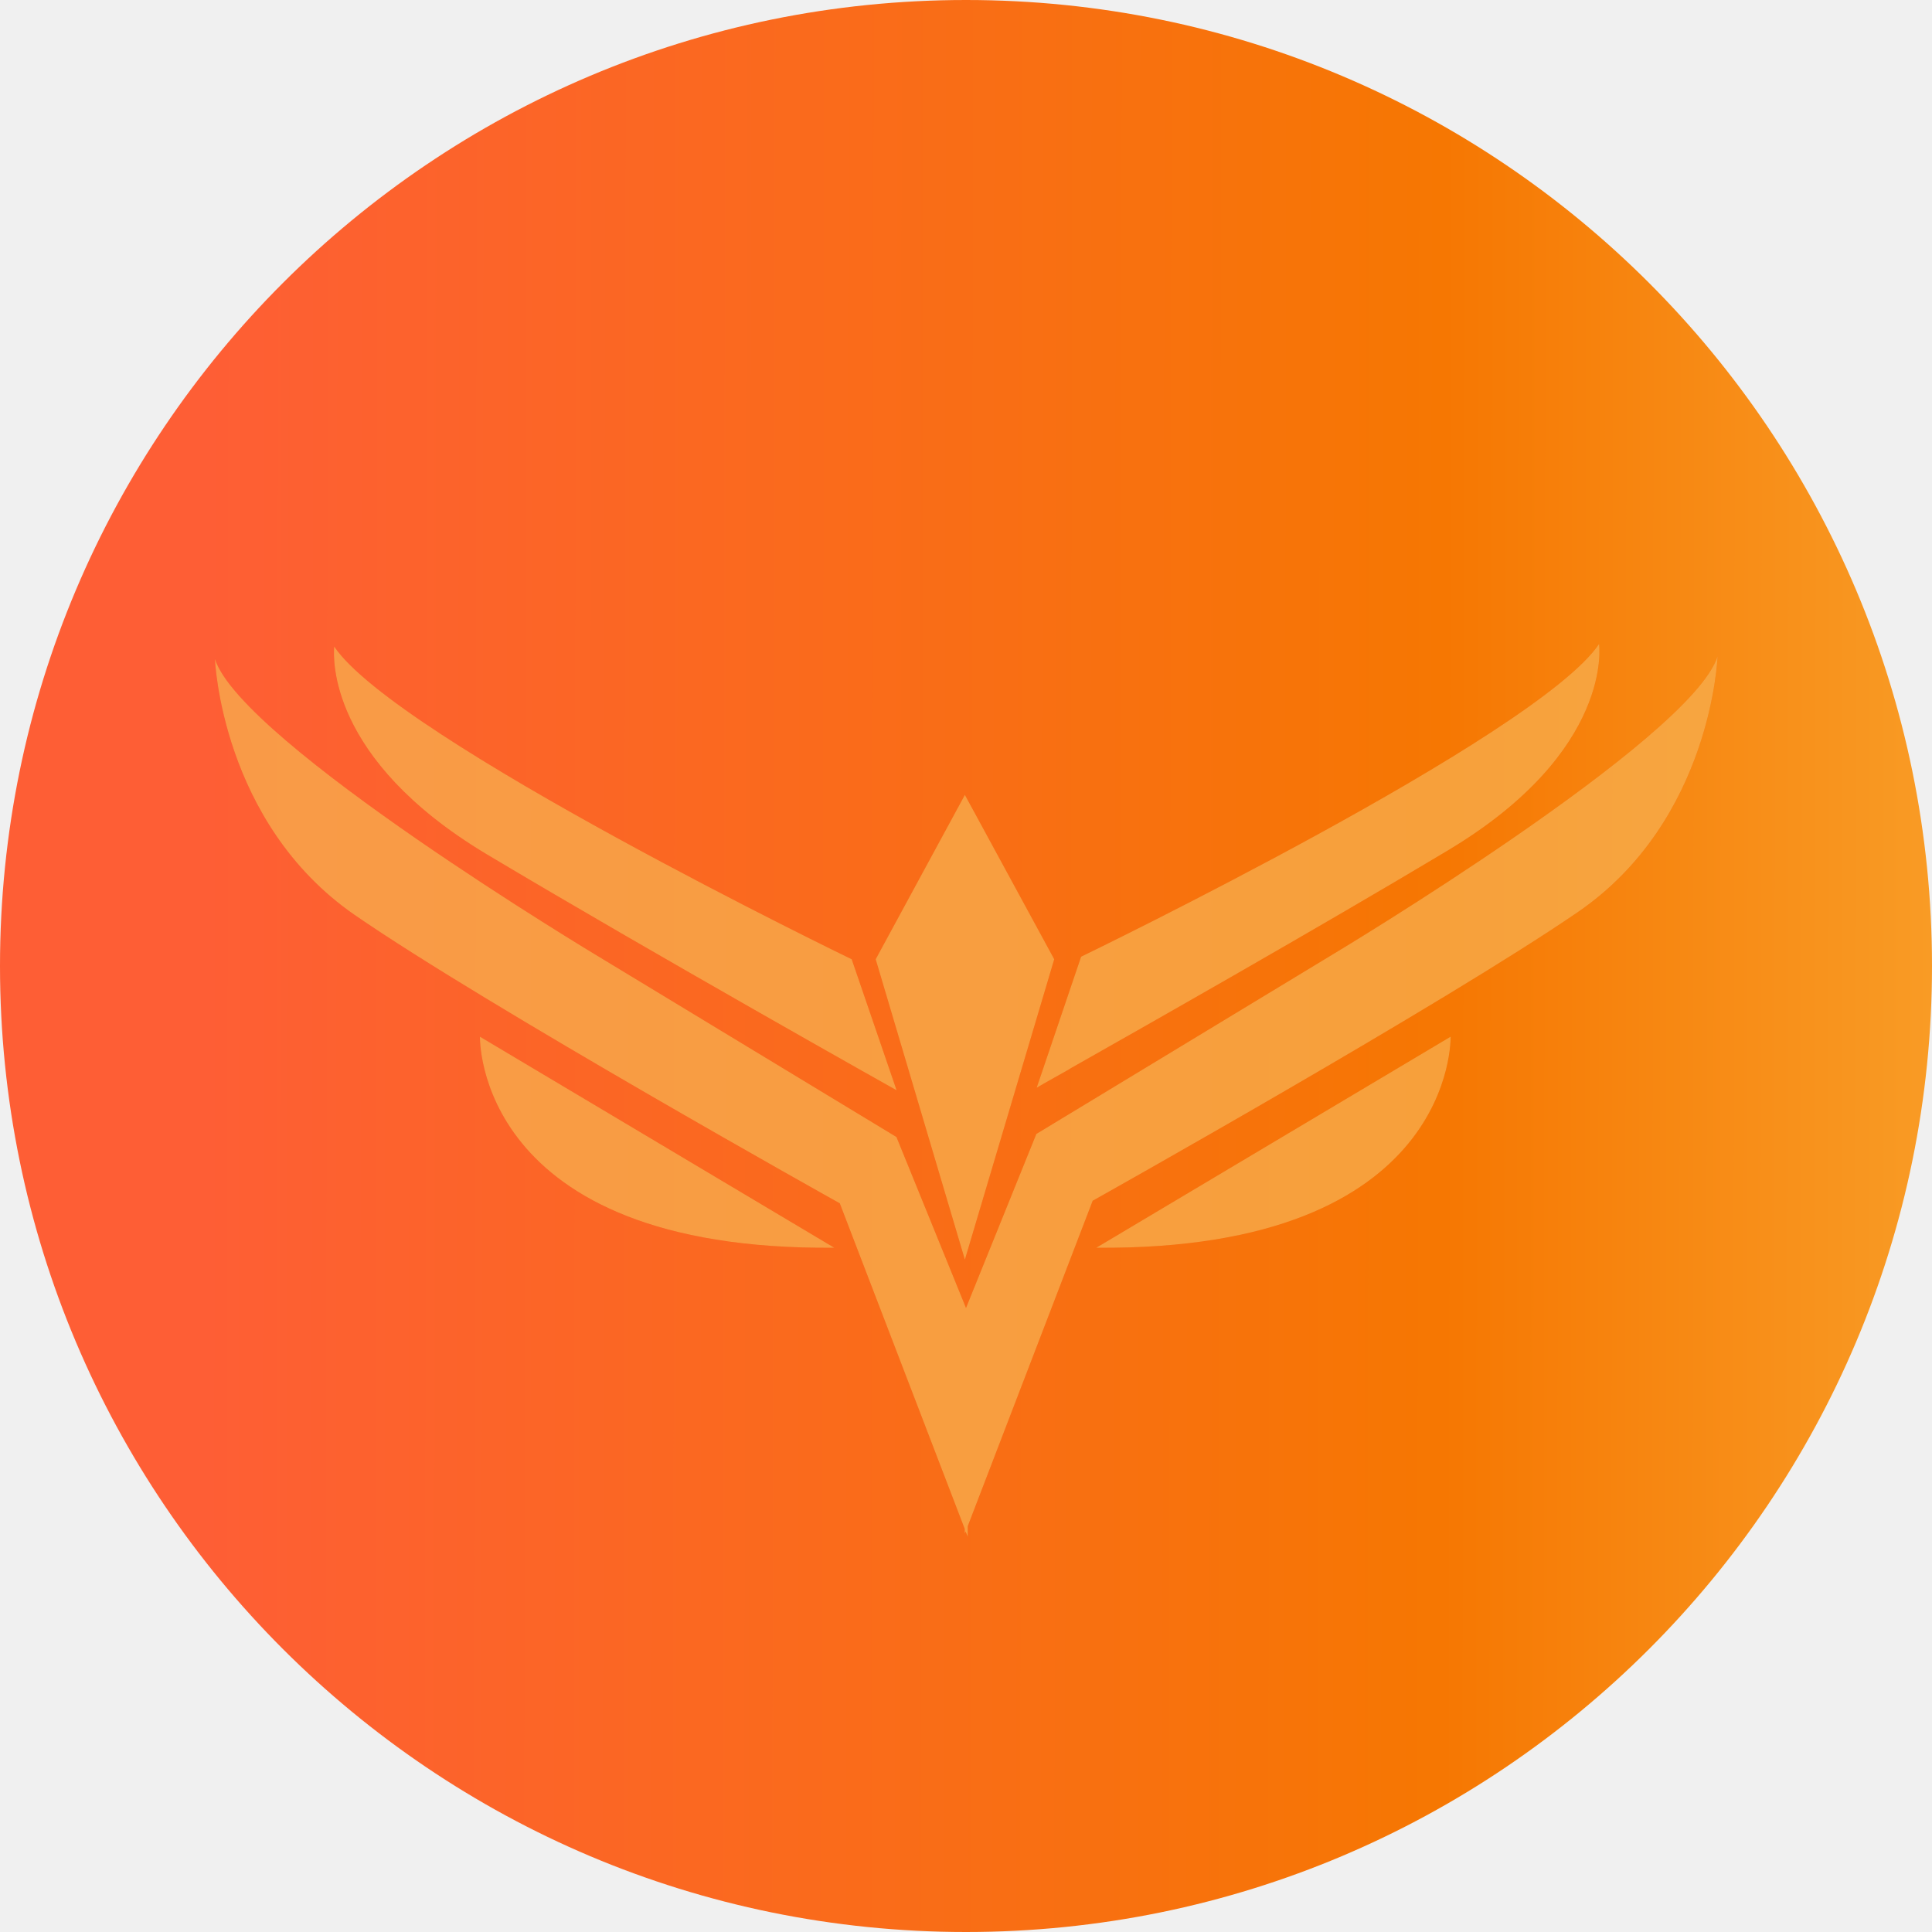
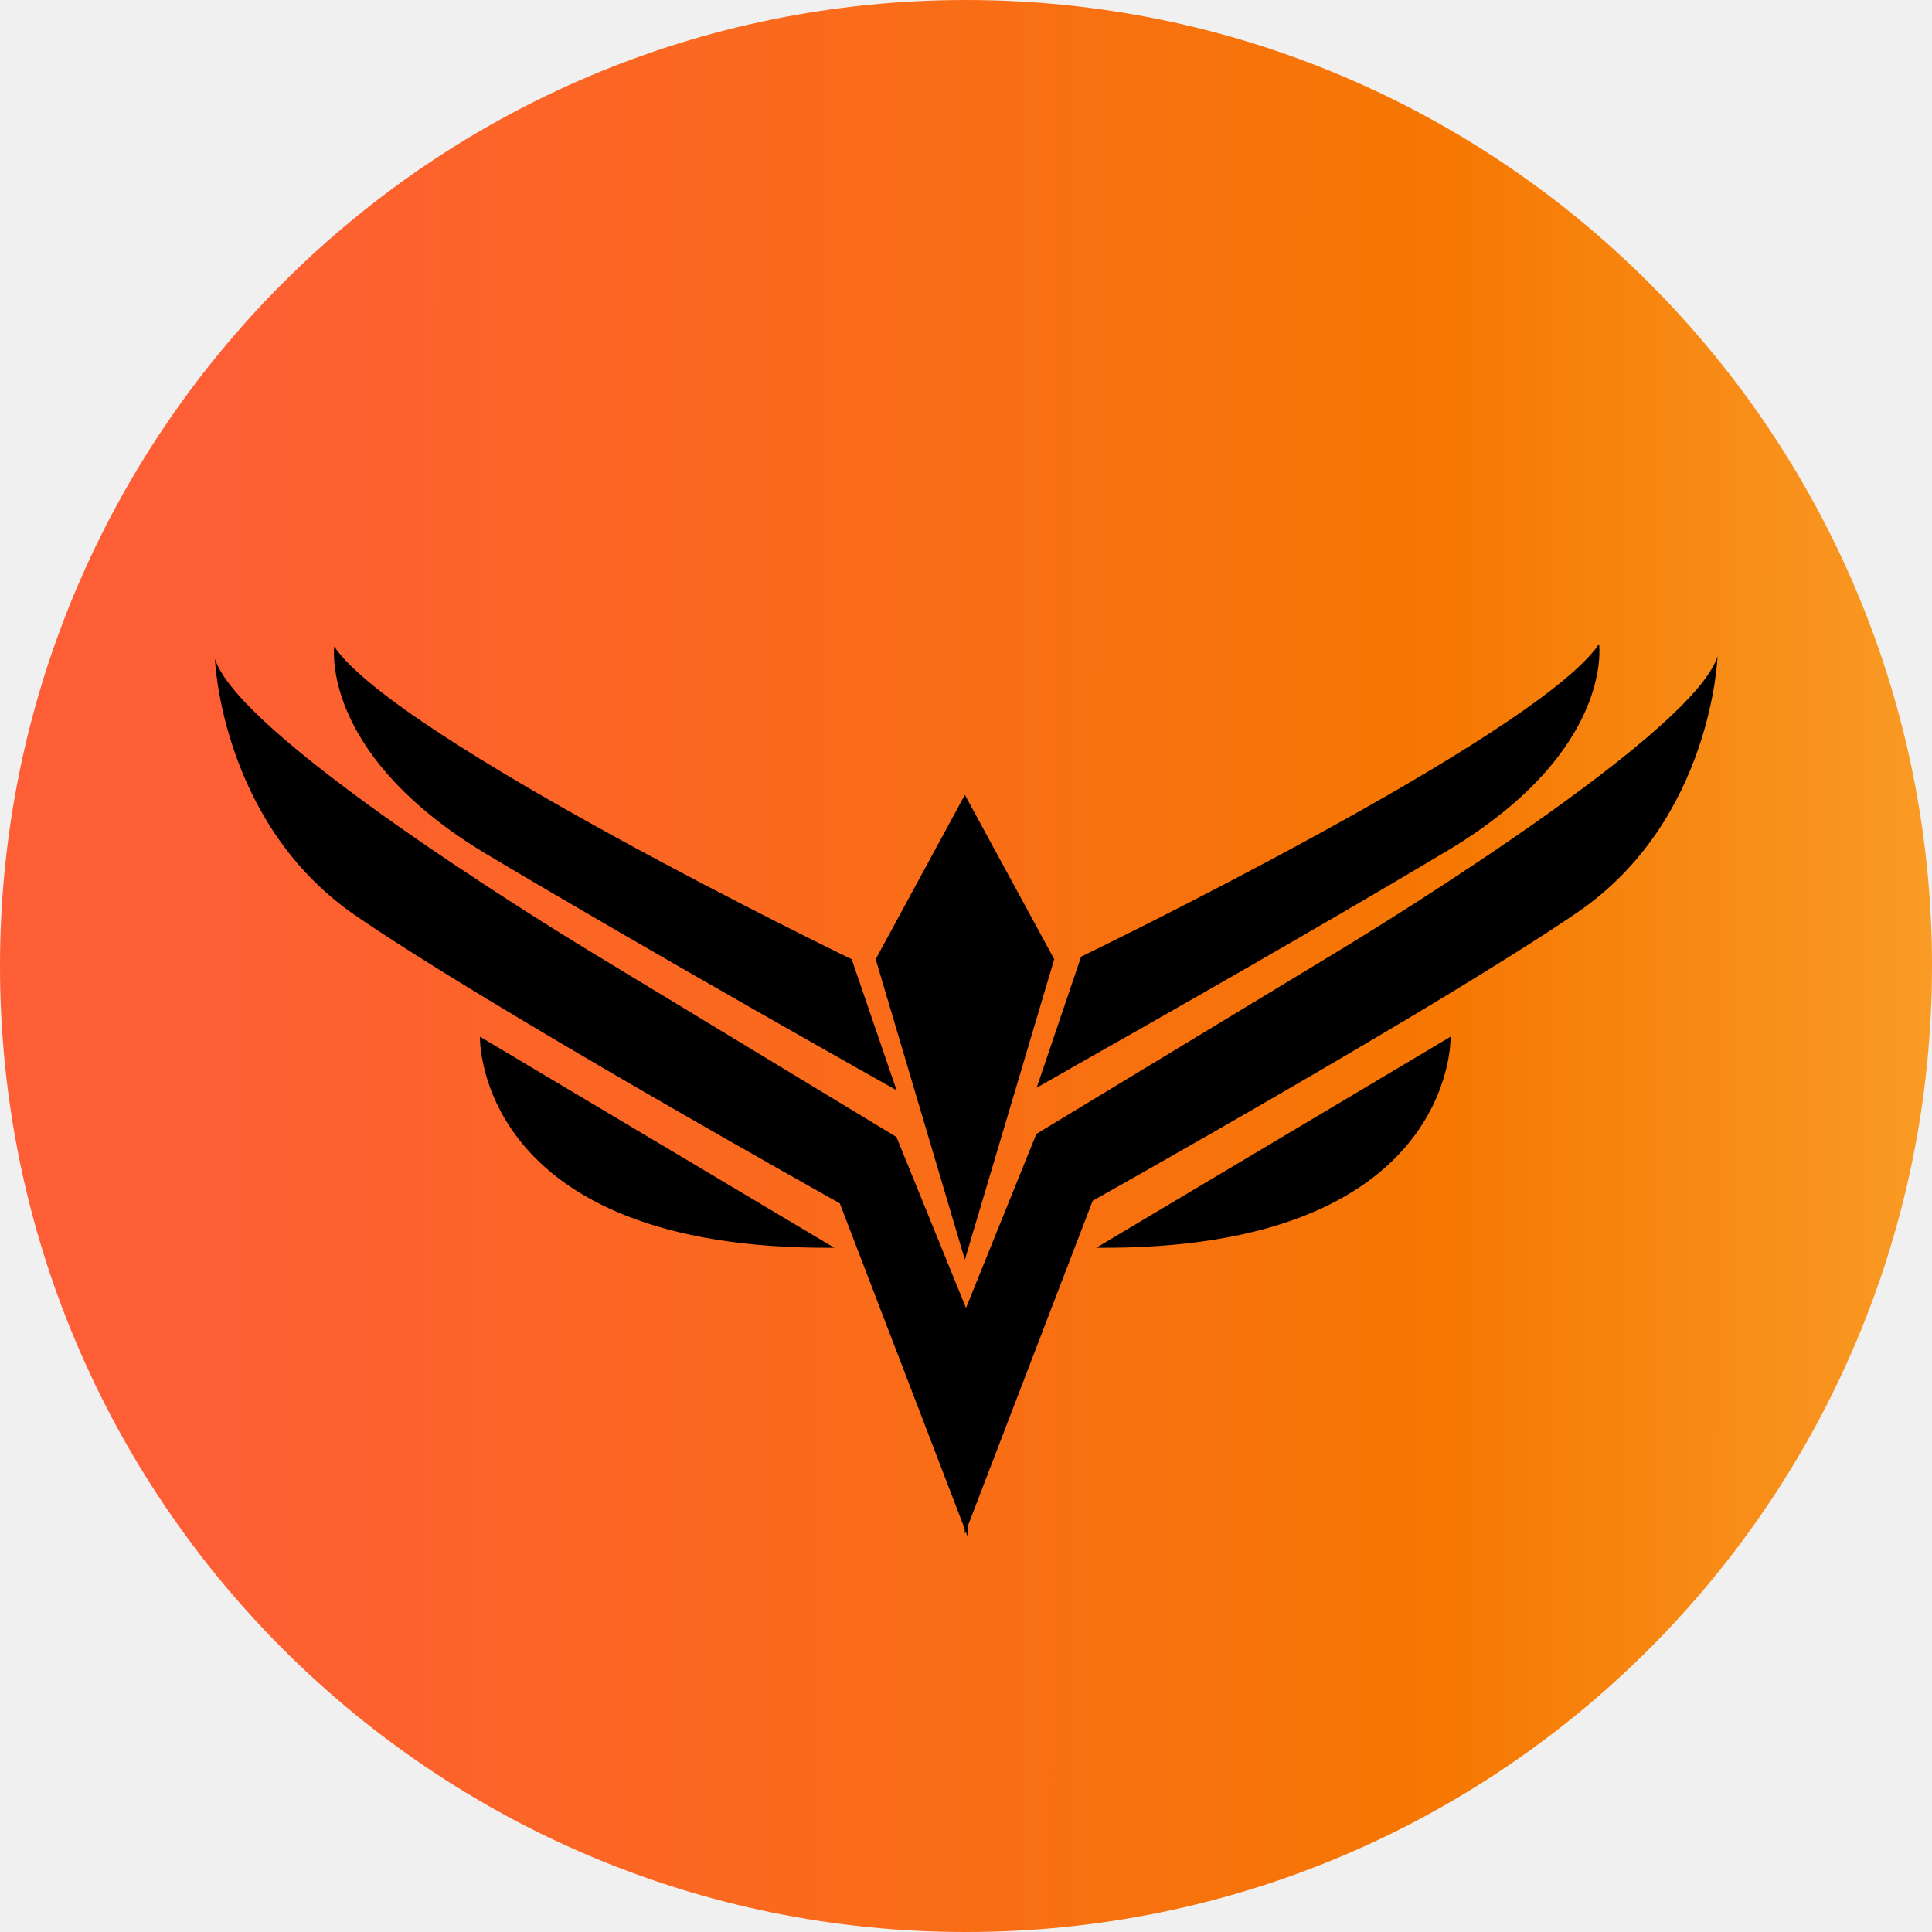
<svg xmlns="http://www.w3.org/2000/svg" width="12" height="12" viewBox="0 0 12 12" fill="none">
  <circle cx="6" cy="6" r="6" fill="url(#paint0_linear_3401_33797)" />
-   <mask id="path-2-inside-1_3401_33797" fill="white">
+   <mask id="path-2-inside-1_3401_33797" fill="black">
    <path fill-rule="evenodd" clip-rule="evenodd" d="M8.99 5.284C10.028 4.664 9.932 4 9.932 4C9.545 4.574 6.715 5.942 6.715 5.942L6.439 6.756C6.439 6.755 6.514 6.713 6.642 6.641L6.642 6.64C7.089 6.387 8.185 5.766 8.99 5.284ZM5.569 6.772C5.569 6.772 4.056 5.923 3.018 5.303C2.034 4.711 2.072 4.084 2.075 4.022C2.076 4.018 2.076 4.017 2.076 4.016C2.463 4.59 5.29 5.958 5.29 5.958L5.569 6.772ZM6.437 7.043L8.286 5.923C8.286 5.923 10.504 4.593 10.668 4.077C10.668 4.077 10.633 5.095 9.799 5.666C8.966 6.237 6.787 7.458 6.787 7.458L6.011 9.479V9.545L5.997 9.512L5.992 9.526V9.496L5.216 7.474C5.216 7.474 3.034 6.256 2.203 5.683C1.373 5.109 1.335 4.093 1.335 4.093C1.501 4.612 3.719 5.942 3.719 5.942L5.568 7.062L6 8.124L6.437 7.043ZM5.993 4.937L6.548 5.958L5.993 7.824L5.439 5.958L5.993 4.937ZM5.182 7.75L2.981 6.439C2.981 6.439 2.945 7.769 5.182 7.75ZM6.809 7.75C9.046 7.769 9.01 6.439 9.01 6.439L6.809 7.75Z" />
  </mask>
-   <path fill-rule="evenodd" clip-rule="evenodd" d="M8.99 5.284C10.028 4.664 9.932 4 9.932 4C9.545 4.574 6.715 5.942 6.715 5.942L6.439 6.756C6.439 6.755 6.514 6.713 6.642 6.641L6.642 6.64C7.089 6.387 8.185 5.766 8.99 5.284ZM5.569 6.772C5.569 6.772 4.056 5.923 3.018 5.303C2.034 4.711 2.072 4.084 2.075 4.022C2.076 4.018 2.076 4.017 2.076 4.016C2.463 4.59 5.29 5.958 5.29 5.958L5.569 6.772ZM6.437 7.043L8.286 5.923C8.286 5.923 10.504 4.593 10.668 4.077C10.668 4.077 10.633 5.095 9.799 5.666C8.966 6.237 6.787 7.458 6.787 7.458L6.011 9.479V9.545L5.997 9.512L5.992 9.526V9.496L5.216 7.474C5.216 7.474 3.034 6.256 2.203 5.683C1.373 5.109 1.335 4.093 1.335 4.093C1.501 4.612 3.719 5.942 3.719 5.942L5.568 7.062L6 8.124L6.437 7.043ZM5.993 4.937L6.548 5.958L5.993 7.824L5.439 5.958L5.993 4.937ZM5.182 7.75L2.981 6.439C2.981 6.439 2.945 7.769 5.182 7.75ZM6.809 7.75C9.046 7.769 9.01 6.439 9.01 6.439L6.809 7.75Z" fill="#E83001" fill-opacity="0.5" />
+   <path fill-rule="evenodd" clip-rule="evenodd" d="M8.99 5.284C10.028 4.664 9.932 4 9.932 4C9.545 4.574 6.715 5.942 6.715 5.942L6.439 6.756C6.439 6.755 6.514 6.713 6.642 6.641L6.642 6.64C7.089 6.387 8.185 5.766 8.99 5.284ZM5.569 6.772C5.569 6.772 4.056 5.923 3.018 5.303C2.034 4.711 2.072 4.084 2.075 4.022C2.076 4.018 2.076 4.017 2.076 4.016C2.463 4.59 5.29 5.958 5.29 5.958L5.569 6.772ZM6.437 7.043L8.286 5.923C8.286 5.923 10.504 4.593 10.668 4.077C10.668 4.077 10.633 5.095 9.799 5.666C8.966 6.237 6.787 7.458 6.787 7.458L6.011 9.479V9.545L5.997 9.512L5.992 9.526V9.496L5.216 7.474C5.216 7.474 3.034 6.256 2.203 5.683C1.373 5.109 1.335 4.093 1.335 4.093C1.501 4.612 3.719 5.942 3.719 5.942L5.568 7.062L6 8.124L6.437 7.043ZM5.993 4.937L6.548 5.958L5.993 7.824L5.439 5.958L5.993 4.937ZM5.182 7.75L2.981 6.439C2.981 6.439 2.945 7.769 5.182 7.75ZM6.809 7.75C9.046 7.769 9.01 6.439 9.01 6.439L6.809 7.75Z" fill="black" fill-opacity="1" />
  <path d="M9.932 4L10.922 3.857L10.553 1.296L9.104 3.44L9.932 4ZM8.99 5.284L8.477 4.425L8.476 4.426L8.99 5.284ZM6.715 5.942L6.279 5.042L5.902 5.224L5.768 5.621L6.715 5.942ZM6.439 6.756L5.492 6.435L7.308 7.251L6.439 6.756ZM6.642 6.641L6.15 5.77L6.149 5.771L6.642 6.641ZM6.642 6.64L7.133 7.511L7.135 7.51L6.642 6.64ZM3.018 5.303L2.502 6.16L2.505 6.161L3.018 5.303ZM5.569 6.772L5.08 7.644L7.363 8.926L6.515 6.449L5.569 6.772ZM2.075 4.022L3.074 4.082L3.074 4.082L2.075 4.022ZM2.076 4.016L2.783 3.309L1.247 4.577L2.076 4.016ZM5.29 5.958L6.237 5.635L6.102 5.24L5.726 5.058L5.29 5.958ZM8.286 5.923L7.772 5.065L7.768 5.068L8.286 5.923ZM6.437 7.043L5.919 6.187L5.634 6.36L5.51 6.668L6.437 7.043ZM10.668 4.077L11.667 4.111L9.715 3.774L10.668 4.077ZM9.799 5.666L9.234 4.841V4.841L9.799 5.666ZM6.787 7.458L6.298 6.586L5.983 6.762L5.853 7.1L6.787 7.458ZM6.011 9.479L5.077 9.121L5.011 9.294V9.479H6.011ZM6.011 9.545L5.088 9.929L7.011 9.545H6.011ZM5.997 9.512L6.92 9.127L5.978 6.867L5.069 9.141L5.997 9.512ZM5.992 9.526H4.992L6.92 9.897L5.992 9.526ZM5.992 9.496H6.992V9.31L6.925 9.137L5.992 9.496ZM5.216 7.474L6.15 7.116L6.02 6.778L5.704 6.601L5.216 7.474ZM2.203 5.683L1.635 6.505L1.635 6.505L2.203 5.683ZM1.335 4.093L2.287 3.787L0.335 4.13L1.335 4.093ZM3.719 5.942L4.237 5.087L4.234 5.084L3.719 5.942ZM5.568 7.062L6.495 6.686L6.37 6.378L6.086 6.207L5.568 7.062ZM6 8.124L5.074 8.501L6.002 10.788L6.927 8.499L6 8.124ZM6.548 5.958L7.506 6.243L7.625 5.846L7.427 5.481L6.548 5.958ZM5.993 4.937L6.872 4.46L5.993 2.841L5.114 4.46L5.993 4.937ZM5.993 7.824L5.035 8.109L5.993 11.334L6.952 8.109L5.993 7.824ZM5.439 5.958L4.56 5.481L4.362 5.846L4.48 6.243L5.439 5.958ZM5.182 7.75L5.191 8.75L8.764 8.72L5.694 6.891L5.182 7.75ZM2.981 6.439L3.492 5.58L2.026 4.707L1.981 6.412L2.981 6.439ZM6.809 7.75L6.297 6.891L3.226 8.72L6.8 8.75L6.809 7.75ZM9.01 6.439L10.01 6.412L9.964 4.707L8.499 5.58L9.01 6.439ZM9.932 4C8.943 4.143 8.942 4.142 8.942 4.141C8.942 4.141 8.942 4.14 8.942 4.139C8.942 4.138 8.942 4.137 8.942 4.136C8.941 4.134 8.941 4.132 8.941 4.13C8.94 4.126 8.94 4.122 8.939 4.118C8.939 4.11 8.938 4.103 8.937 4.096C8.936 4.083 8.935 4.071 8.935 4.06C8.934 4.039 8.935 4.023 8.936 4.013C8.938 3.991 8.942 3.992 8.933 4.011C8.922 4.036 8.843 4.207 8.477 4.425L9.503 6.142C10.175 5.74 10.567 5.269 10.768 4.808C10.865 4.583 10.909 4.379 10.926 4.214C10.934 4.131 10.936 4.059 10.934 3.999C10.933 3.969 10.931 3.943 10.929 3.919C10.928 3.907 10.927 3.896 10.926 3.886C10.925 3.881 10.925 3.876 10.924 3.871C10.924 3.869 10.923 3.866 10.923 3.864C10.923 3.863 10.923 3.862 10.923 3.861C10.923 3.86 10.922 3.859 10.922 3.859C10.922 3.858 10.922 3.857 9.932 4ZM6.715 5.942C7.15 6.842 7.15 6.842 7.15 6.842C7.15 6.842 7.15 6.842 7.15 6.842C7.151 6.842 7.151 6.842 7.151 6.842C7.152 6.842 7.152 6.841 7.153 6.841C7.155 6.84 7.157 6.839 7.16 6.838C7.166 6.835 7.174 6.831 7.185 6.825C7.207 6.814 7.239 6.799 7.279 6.779C7.36 6.739 7.475 6.682 7.614 6.612C7.892 6.471 8.268 6.277 8.658 6.063C9.046 5.851 9.462 5.612 9.813 5.383C9.988 5.268 10.161 5.148 10.31 5.027C10.444 4.919 10.626 4.759 10.761 4.56L9.104 3.44C9.142 3.384 9.151 3.393 9.055 3.47C8.976 3.533 8.864 3.614 8.719 3.708C8.431 3.897 8.066 4.107 7.698 4.309C7.332 4.509 6.977 4.693 6.712 4.827C6.579 4.894 6.47 4.948 6.395 4.985C6.357 5.004 6.328 5.018 6.308 5.028C6.298 5.033 6.291 5.036 6.286 5.039C6.284 5.04 6.282 5.041 6.281 5.041C6.28 5.041 6.28 5.042 6.28 5.042C6.279 5.042 6.279 5.042 6.279 5.042C6.279 5.042 6.279 5.042 6.279 5.042C6.279 5.042 6.279 5.042 6.715 5.942ZM7.386 7.077L7.662 6.263L5.768 5.621L5.492 6.435L7.386 7.077ZM6.149 5.771C6.085 5.806 6.034 5.836 5.998 5.856C5.981 5.866 5.965 5.875 5.954 5.881C5.948 5.884 5.941 5.889 5.934 5.893C5.931 5.895 5.922 5.9 5.912 5.906C5.909 5.908 5.895 5.916 5.879 5.928C5.872 5.932 5.852 5.946 5.827 5.965C5.816 5.974 5.791 5.993 5.761 6.021C5.755 6.027 5.653 6.116 5.57 6.261L7.308 7.251C7.258 7.338 7.207 7.398 7.184 7.424C7.156 7.454 7.132 7.477 7.117 7.491C7.087 7.519 7.062 7.538 7.051 7.547C7.026 7.566 7.006 7.58 7 7.584C6.983 7.595 6.971 7.603 6.967 7.605C6.959 7.61 6.952 7.614 6.951 7.615C6.949 7.616 6.948 7.616 6.952 7.614C6.959 7.611 6.97 7.604 6.987 7.594C7.021 7.575 7.071 7.547 7.135 7.511L6.149 5.771ZM6.15 5.77L6.15 5.77L7.133 7.511L7.133 7.511L6.15 5.77ZM8.476 4.426C7.683 4.901 6.599 5.516 6.149 5.77L7.135 7.51C7.58 7.258 8.687 6.631 9.504 6.142L8.476 4.426ZM2.505 6.161C3.033 6.477 3.678 6.848 4.187 7.139C4.443 7.285 4.665 7.411 4.824 7.501C4.904 7.546 4.968 7.581 5.011 7.606C5.033 7.618 5.05 7.628 5.062 7.634C5.068 7.638 5.072 7.64 5.075 7.642C5.076 7.643 5.078 7.643 5.078 7.644C5.079 7.644 5.079 7.644 5.079 7.644C5.079 7.644 5.079 7.644 5.079 7.644C5.079 7.644 5.08 7.644 5.08 7.644C5.08 7.644 5.08 7.644 5.569 6.772C6.059 5.9 6.059 5.9 6.059 5.9C6.059 5.9 6.059 5.9 6.059 5.9C6.059 5.9 6.058 5.9 6.058 5.9C6.058 5.9 6.058 5.9 6.058 5.9C6.057 5.9 6.056 5.899 6.054 5.898C6.052 5.897 6.047 5.894 6.042 5.891C6.031 5.885 6.014 5.875 5.993 5.863C5.95 5.839 5.887 5.804 5.808 5.759C5.651 5.671 5.431 5.546 5.178 5.402C4.672 5.113 4.041 4.749 3.531 4.444L2.505 6.161ZM1.077 3.961C1.069 4.093 1.063 4.45 1.273 4.892C1.482 5.333 1.866 5.777 2.502 6.16L3.533 4.446C3.186 4.237 3.097 4.072 3.08 4.035C3.069 4.013 3.07 4.006 3.072 4.019C3.073 4.026 3.074 4.035 3.074 4.049C3.074 4.055 3.074 4.062 3.074 4.07C3.074 4.077 3.073 4.083 3.074 4.082L1.077 3.961ZM1.368 4.723C1.272 4.627 1.215 4.531 1.185 4.471C1.153 4.408 1.133 4.353 1.122 4.317C1.099 4.245 1.09 4.187 1.086 4.159C1.078 4.102 1.076 4.057 1.076 4.043C1.075 4.009 1.076 3.982 1.076 3.978C1.077 3.966 1.078 3.955 1.077 3.961L3.074 4.082C3.074 4.081 3.074 4.079 3.074 4.076C3.074 4.074 3.074 4.066 3.075 4.057C3.075 4.053 3.076 4.026 3.075 3.991C3.075 3.977 3.074 3.931 3.065 3.874C3.061 3.846 3.052 3.788 3.03 3.716C3.016 3.673 2.957 3.484 2.783 3.309L1.368 4.723ZM5.29 5.958C5.726 5.058 5.726 5.058 5.726 5.058C5.726 5.058 5.726 5.058 5.726 5.058C5.726 5.058 5.726 5.058 5.726 5.058C5.726 5.058 5.725 5.058 5.725 5.058C5.724 5.057 5.722 5.056 5.72 5.055C5.715 5.053 5.707 5.049 5.698 5.044C5.678 5.035 5.649 5.021 5.611 5.002C5.535 4.965 5.427 4.91 5.294 4.844C5.029 4.709 4.674 4.526 4.309 4.326C3.941 4.124 3.577 3.913 3.289 3.725C3.144 3.63 3.032 3.55 2.953 3.486C2.858 3.409 2.866 3.401 2.904 3.456L1.247 4.577C1.382 4.775 1.564 4.935 1.697 5.043C1.847 5.164 2.019 5.284 2.194 5.399C2.545 5.628 2.961 5.867 3.348 6.08C3.738 6.293 4.114 6.488 4.391 6.628C4.53 6.698 4.645 6.755 4.726 6.795C4.766 6.815 4.798 6.831 4.82 6.841C4.831 6.847 4.839 6.851 4.845 6.854C4.848 6.855 4.85 6.856 4.852 6.857C4.853 6.858 4.853 6.858 4.854 6.858C4.854 6.858 4.854 6.858 4.854 6.858C4.855 6.858 4.855 6.859 4.855 6.859C4.855 6.859 4.855 6.859 5.29 5.958ZM6.515 6.449L6.237 5.635L4.344 6.282L4.623 7.096L6.515 6.449ZM7.768 5.068L5.919 6.187L6.955 7.898L8.804 6.778L7.768 5.068ZM9.715 3.774C9.76 3.63 9.826 3.578 9.772 3.639C9.737 3.678 9.675 3.739 9.577 3.822C9.384 3.987 9.124 4.18 8.847 4.37C8.575 4.559 8.305 4.733 8.102 4.861C8.001 4.925 7.917 4.977 7.859 5.012C7.83 5.03 7.808 5.044 7.793 5.053C7.785 5.057 7.78 5.061 7.776 5.063C7.775 5.064 7.773 5.065 7.773 5.065C7.772 5.065 7.772 5.065 7.772 5.065C7.772 5.065 7.772 5.065 7.772 5.065C7.772 5.065 7.772 5.065 7.772 5.065C7.772 5.065 7.772 5.065 8.286 5.923C8.801 6.781 8.801 6.78 8.801 6.78C8.801 6.78 8.801 6.78 8.801 6.78C8.801 6.78 8.801 6.78 8.801 6.78C8.802 6.78 8.802 6.779 8.803 6.779C8.805 6.778 8.806 6.777 8.809 6.776C8.814 6.773 8.821 6.768 8.829 6.763C8.847 6.752 8.873 6.737 8.905 6.717C8.969 6.678 9.06 6.622 9.169 6.553C9.387 6.415 9.681 6.225 9.984 6.016C10.283 5.81 10.607 5.573 10.876 5.343C11.01 5.229 11.148 5.102 11.266 4.969C11.364 4.858 11.535 4.652 11.621 4.379L9.715 3.774ZM10.365 6.491C11.012 6.047 11.333 5.44 11.491 4.985C11.571 4.755 11.614 4.55 11.637 4.399C11.649 4.323 11.656 4.259 11.661 4.211C11.663 4.186 11.665 4.166 11.666 4.149C11.666 4.141 11.666 4.133 11.667 4.127C11.667 4.124 11.667 4.121 11.667 4.118C11.667 4.117 11.667 4.116 11.667 4.115C11.667 4.114 11.667 4.113 11.667 4.113C11.667 4.113 11.667 4.112 11.667 4.112C11.667 4.112 11.667 4.111 10.668 4.077C9.669 4.042 9.669 4.041 9.669 4.041C9.669 4.041 9.669 4.04 9.669 4.04C9.669 4.04 9.669 4.039 9.669 4.039C9.669 4.038 9.669 4.037 9.669 4.036C9.669 4.034 9.669 4.033 9.669 4.032C9.669 4.029 9.669 4.028 9.669 4.027C9.669 4.026 9.669 4.027 9.669 4.032C9.668 4.041 9.666 4.061 9.662 4.09C9.652 4.148 9.635 4.234 9.601 4.33C9.533 4.527 9.42 4.714 9.234 4.841L10.365 6.491ZM6.787 7.458C7.275 8.33 7.275 8.33 7.275 8.33C7.275 8.33 7.275 8.33 7.276 8.33C7.276 8.33 7.276 8.33 7.276 8.33C7.276 8.33 7.277 8.33 7.277 8.329C7.278 8.329 7.28 8.328 7.282 8.327C7.286 8.324 7.293 8.321 7.301 8.316C7.318 8.307 7.342 8.293 7.373 8.276C7.435 8.241 7.524 8.19 7.634 8.128C7.853 8.004 8.155 7.831 8.483 7.641C9.126 7.268 9.912 6.801 10.365 6.491L9.234 4.841C8.854 5.102 8.133 5.532 7.479 5.911C7.158 6.098 6.862 6.266 6.647 6.389C6.539 6.45 6.451 6.499 6.391 6.533C6.361 6.55 6.337 6.563 6.322 6.572C6.314 6.577 6.308 6.58 6.304 6.582C6.302 6.583 6.3 6.584 6.299 6.585C6.299 6.585 6.298 6.585 6.298 6.585C6.298 6.585 6.298 6.586 6.298 6.586C6.298 6.586 6.298 6.586 6.298 6.586C6.298 6.586 6.298 6.586 6.787 7.458ZM6.945 9.838L7.72 7.816L5.853 7.1L5.077 9.121L6.945 9.838ZM7.011 9.545V9.479H5.011V9.545H7.011ZM5.074 9.897L5.088 9.929L6.934 9.16L6.92 9.127L5.074 9.897ZM6.92 9.897L6.926 9.883L5.069 9.141L5.063 9.154L6.92 9.897ZM4.992 9.496V9.526H6.992V9.496H4.992ZM4.282 7.833L5.058 9.854L6.925 9.137L6.15 7.116L4.282 7.833ZM1.635 6.505C2.088 6.818 2.876 7.286 3.52 7.659C3.848 7.849 4.15 8.021 4.369 8.145C4.479 8.208 4.569 8.258 4.631 8.293C4.662 8.31 4.686 8.324 4.703 8.333C4.711 8.338 4.718 8.341 4.722 8.344C4.724 8.345 4.726 8.346 4.727 8.347C4.727 8.347 4.728 8.347 4.728 8.347C4.728 8.347 4.728 8.347 4.729 8.347C4.729 8.348 4.729 8.348 4.729 8.348C4.729 8.348 4.729 8.348 5.216 7.474C5.704 6.601 5.704 6.601 5.704 6.601C5.704 6.601 5.703 6.601 5.703 6.601C5.703 6.601 5.703 6.601 5.703 6.601C5.703 6.601 5.703 6.601 5.702 6.601C5.701 6.6 5.7 6.599 5.698 6.598C5.694 6.596 5.688 6.592 5.68 6.588C5.664 6.579 5.641 6.566 5.61 6.549C5.55 6.515 5.462 6.466 5.355 6.405C5.139 6.283 4.843 6.114 4.522 5.928C3.867 5.549 3.149 5.12 2.772 4.86L1.635 6.505ZM1.335 4.093C0.335 4.13 0.335 4.131 0.335 4.131C0.335 4.131 0.335 4.132 0.335 4.132C0.336 4.133 0.336 4.133 0.336 4.134C0.336 4.135 0.336 4.136 0.336 4.138C0.336 4.14 0.336 4.143 0.336 4.146C0.336 4.152 0.337 4.16 0.337 4.168C0.338 4.185 0.34 4.205 0.342 4.23C0.347 4.278 0.354 4.342 0.366 4.418C0.39 4.568 0.433 4.772 0.513 5.001C0.671 5.455 0.991 6.061 1.635 6.505L2.772 4.86C2.585 4.731 2.471 4.541 2.402 4.344C2.369 4.248 2.351 4.162 2.341 4.104C2.337 4.075 2.335 4.055 2.334 4.046C2.333 4.041 2.333 4.039 2.333 4.041C2.333 4.042 2.333 4.043 2.334 4.046C2.334 4.047 2.334 4.048 2.334 4.05C2.334 4.051 2.334 4.051 2.334 4.052C2.334 4.053 2.334 4.053 2.334 4.054C2.334 4.054 2.334 4.054 2.334 4.055C2.334 4.055 2.334 4.055 1.335 4.093ZM3.719 5.942C4.234 5.084 4.234 5.085 4.234 5.085C4.234 5.085 4.234 5.085 4.234 5.085C4.234 5.085 4.234 5.085 4.234 5.085C4.234 5.084 4.233 5.084 4.233 5.084C4.232 5.084 4.231 5.083 4.229 5.082C4.226 5.08 4.22 5.076 4.213 5.072C4.198 5.063 4.175 5.049 4.146 5.031C4.088 4.996 4.005 4.944 3.904 4.88C3.7 4.752 3.43 4.578 3.158 4.389C2.881 4.198 2.621 4.006 2.427 3.841C2.33 3.757 2.267 3.696 2.232 3.656C2.178 3.595 2.242 3.646 2.287 3.787L0.383 4.399C0.47 4.669 0.639 4.875 0.738 4.986C0.856 5.119 0.994 5.247 1.128 5.361C1.397 5.591 1.722 5.828 2.021 6.035C2.324 6.244 2.619 6.434 2.837 6.572C2.946 6.641 3.037 6.697 3.101 6.736C3.133 6.756 3.158 6.771 3.176 6.782C3.185 6.788 3.192 6.792 3.197 6.795C3.199 6.796 3.201 6.797 3.202 6.798C3.203 6.799 3.204 6.799 3.204 6.799C3.204 6.799 3.204 6.799 3.205 6.799C3.205 6.8 3.205 6.8 3.205 6.8C3.205 6.8 3.205 6.8 3.719 5.942ZM6.086 6.207L4.237 5.087L3.201 6.797L5.05 7.917L6.086 6.207ZM6.927 7.748L6.495 6.686L4.642 7.438L5.074 8.501L6.927 7.748ZM5.51 6.668L5.073 7.75L6.927 8.499L7.364 7.417L5.51 6.668ZM7.427 5.481L6.872 4.46L5.114 5.414L5.669 6.435L7.427 5.481ZM6.952 8.109L7.506 6.243L5.589 5.674L5.035 7.539L6.952 8.109ZM4.48 6.243L5.035 8.109L6.952 7.539L6.397 5.674L4.48 6.243ZM5.114 4.46L4.56 5.481L6.318 6.435L6.872 5.414L5.114 4.46ZM5.694 6.891L3.492 5.58L2.469 7.298L4.67 8.609L5.694 6.891ZM2.981 6.439C1.981 6.412 1.981 6.413 1.981 6.414C1.981 6.414 1.981 6.415 1.981 6.416C1.981 6.417 1.981 6.418 1.981 6.419C1.981 6.422 1.981 6.424 1.981 6.427C1.981 6.432 1.981 6.437 1.981 6.443C1.981 6.455 1.981 6.469 1.981 6.483C1.982 6.513 1.984 6.549 1.988 6.589C1.995 6.671 2.011 6.774 2.041 6.893C2.101 7.131 2.224 7.437 2.469 7.736C2.988 8.368 3.871 8.761 5.191 8.75L5.174 6.75C4.257 6.758 4.039 6.496 4.016 6.468C3.99 6.437 3.982 6.411 3.979 6.4C3.978 6.395 3.978 6.395 3.979 6.403C3.979 6.408 3.98 6.415 3.98 6.425C3.98 6.43 3.981 6.436 3.981 6.443C3.981 6.446 3.981 6.45 3.98 6.453C3.98 6.455 3.98 6.457 3.98 6.459C3.98 6.46 3.98 6.462 3.98 6.463C3.98 6.463 3.98 6.464 3.98 6.464C3.98 6.465 3.98 6.466 2.981 6.439ZM6.8 8.75C8.12 8.761 9.003 8.368 9.522 7.736C9.767 7.437 9.889 7.131 9.95 6.893C9.98 6.774 9.995 6.671 10.003 6.589C10.007 6.549 10.009 6.513 10.01 6.483C10.01 6.469 10.01 6.455 10.01 6.443C10.01 6.437 10.01 6.432 10.01 6.427C10.01 6.424 10.01 6.422 10.01 6.419C10.01 6.418 10.01 6.417 10.01 6.416C10.01 6.415 10.01 6.414 10.01 6.414C10.01 6.413 10.01 6.412 9.01 6.439C8.011 6.466 8.011 6.465 8.011 6.464C8.011 6.464 8.011 6.463 8.01 6.463C8.01 6.462 8.01 6.46 8.01 6.459C8.01 6.457 8.01 6.455 8.01 6.453C8.01 6.45 8.01 6.446 8.01 6.443C8.01 6.436 8.01 6.43 8.011 6.425C8.011 6.415 8.011 6.408 8.012 6.403C8.013 6.395 8.013 6.395 8.012 6.4C8.009 6.411 8.001 6.437 7.975 6.468C7.952 6.496 7.734 6.758 6.817 6.75L6.8 8.75ZM8.499 5.58L6.297 6.891L7.32 8.609L9.522 7.298L8.499 5.58Z" fill="#FFEF76" fill-opacity="0.5" mask="url(#path-2-inside-1_3401_33797)" />
  <defs>
    <linearGradient id="paint0_linear_3401_33797" x1="1.252" y1="6.938" x2="19.067" y2="6.961" gradientUnits="userSpaceOnUse">
      <stop stop-color="#FE5E35" />
      <stop offset="0.433" stop-color="#F67702" />
      <stop offset="1" stop-color="#FFEF76" />
    </linearGradient>
  </defs>
</svg>
